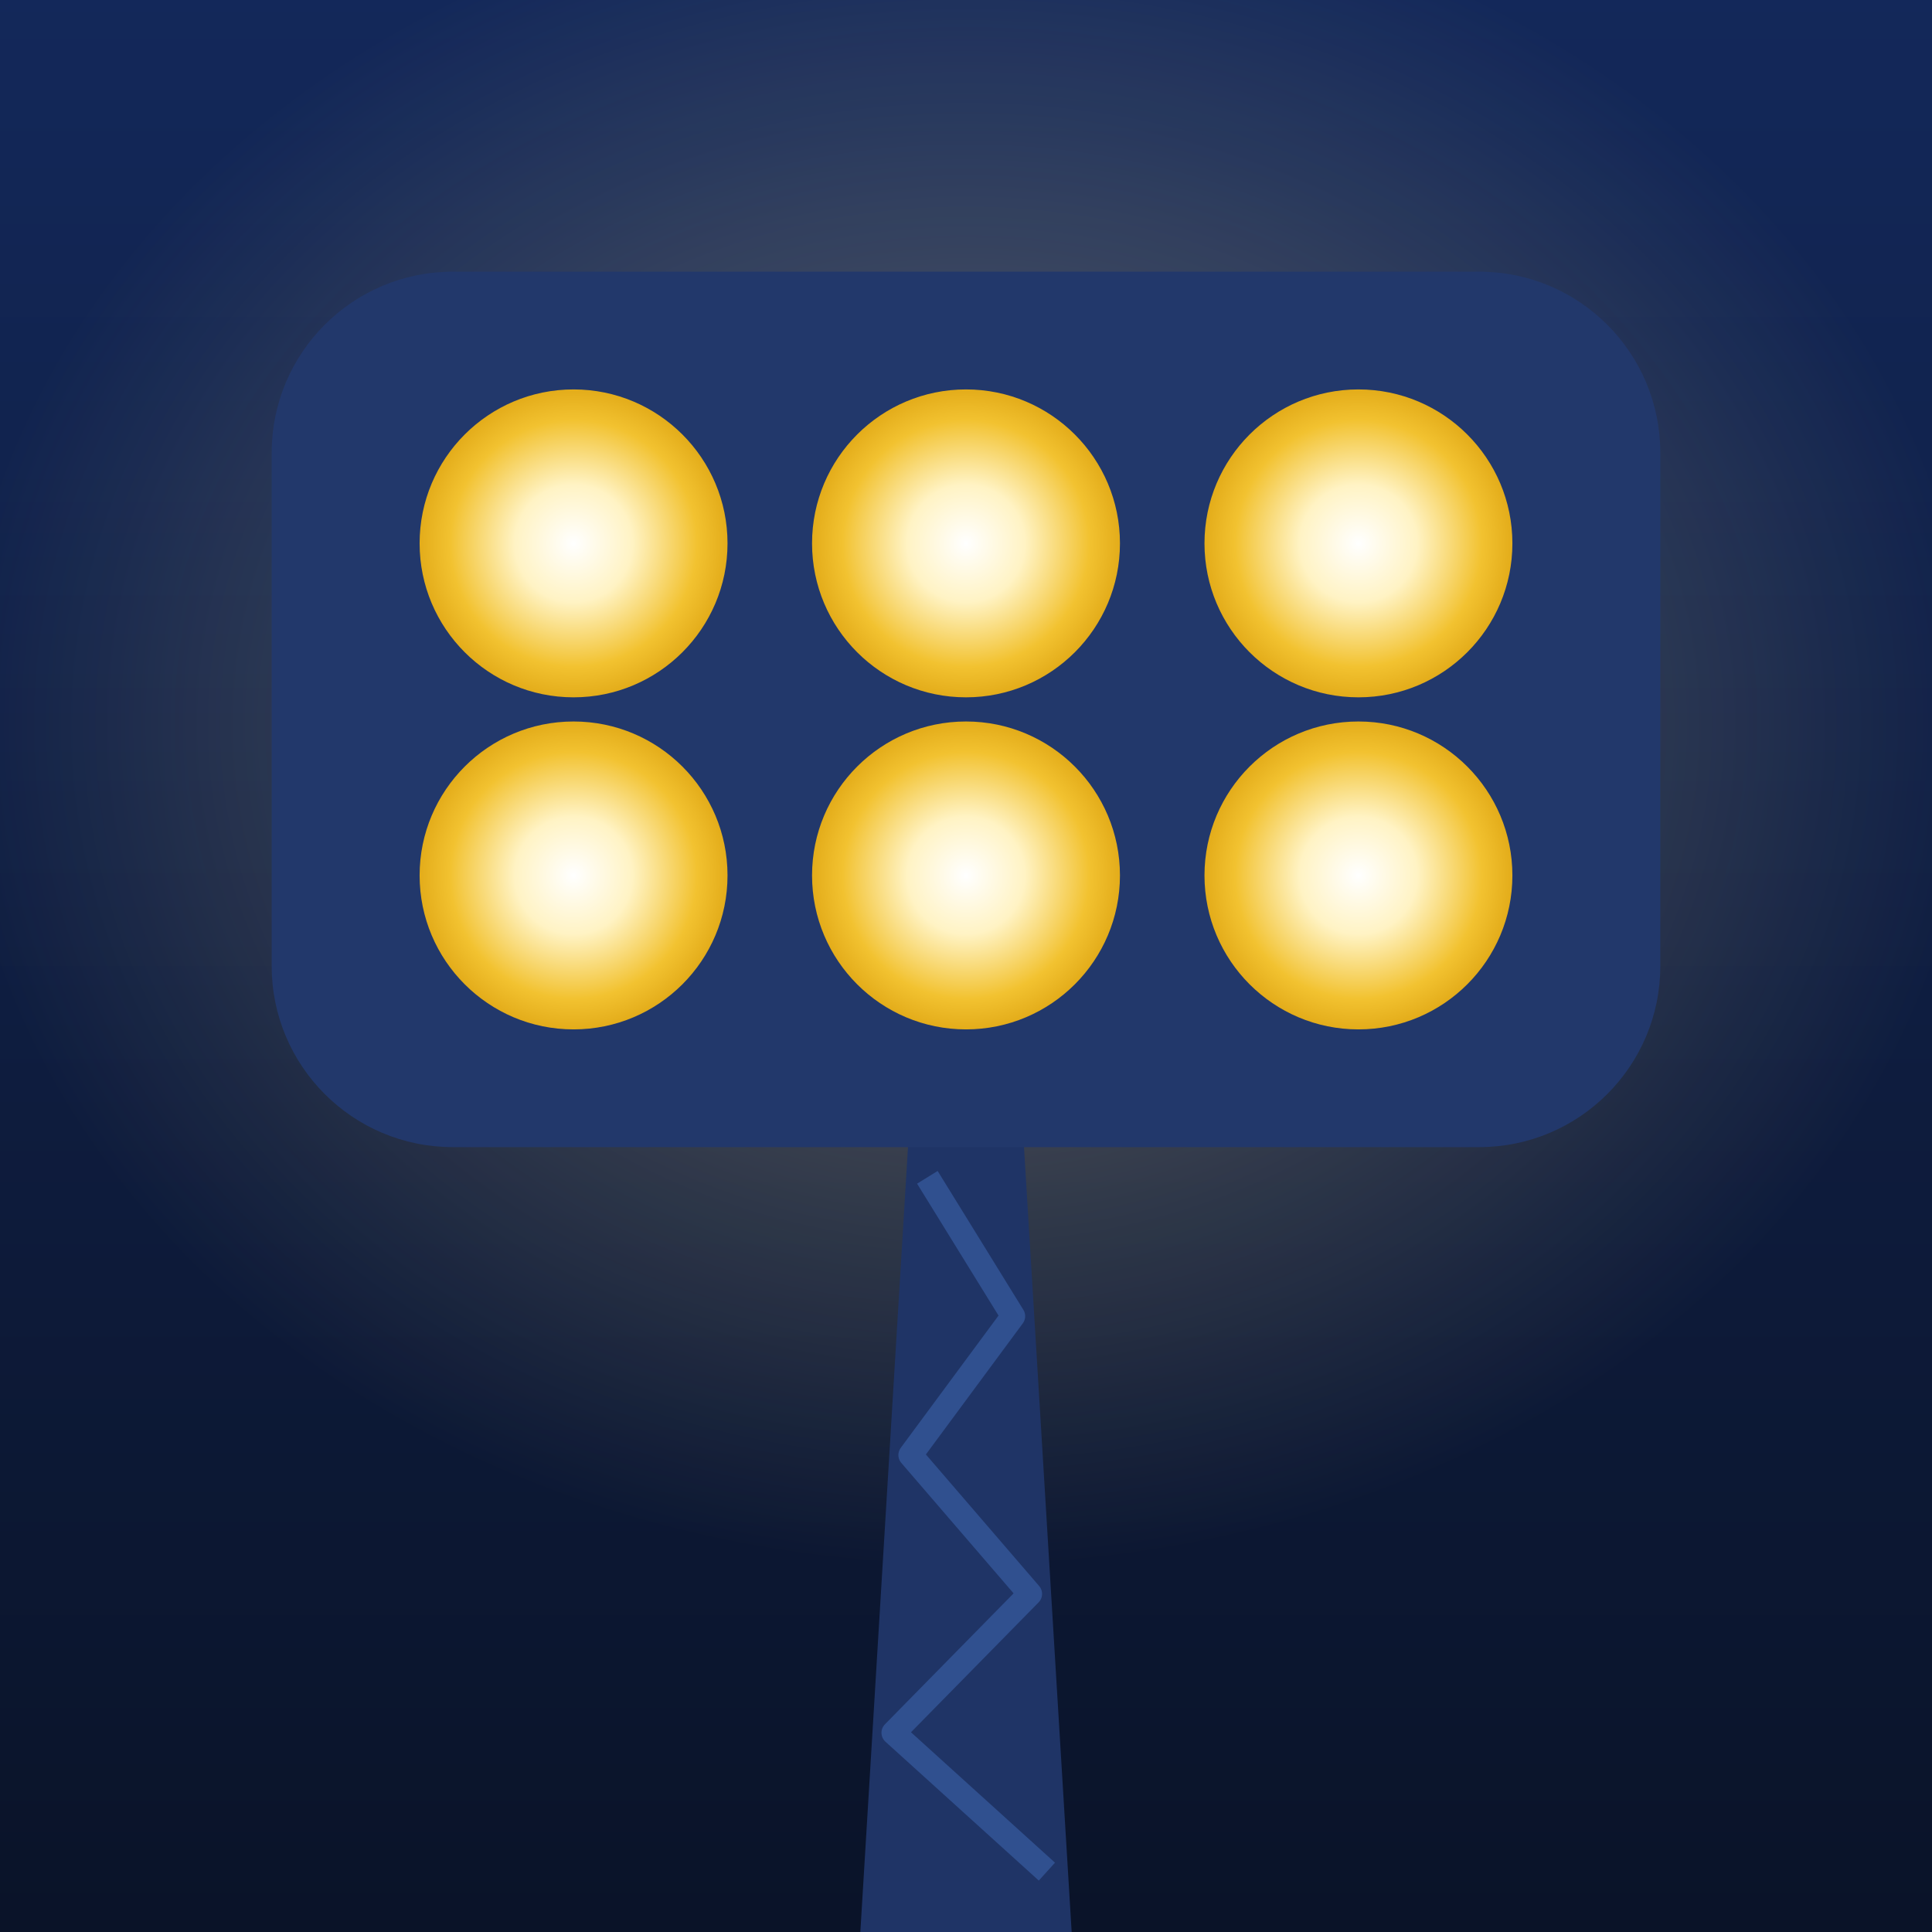
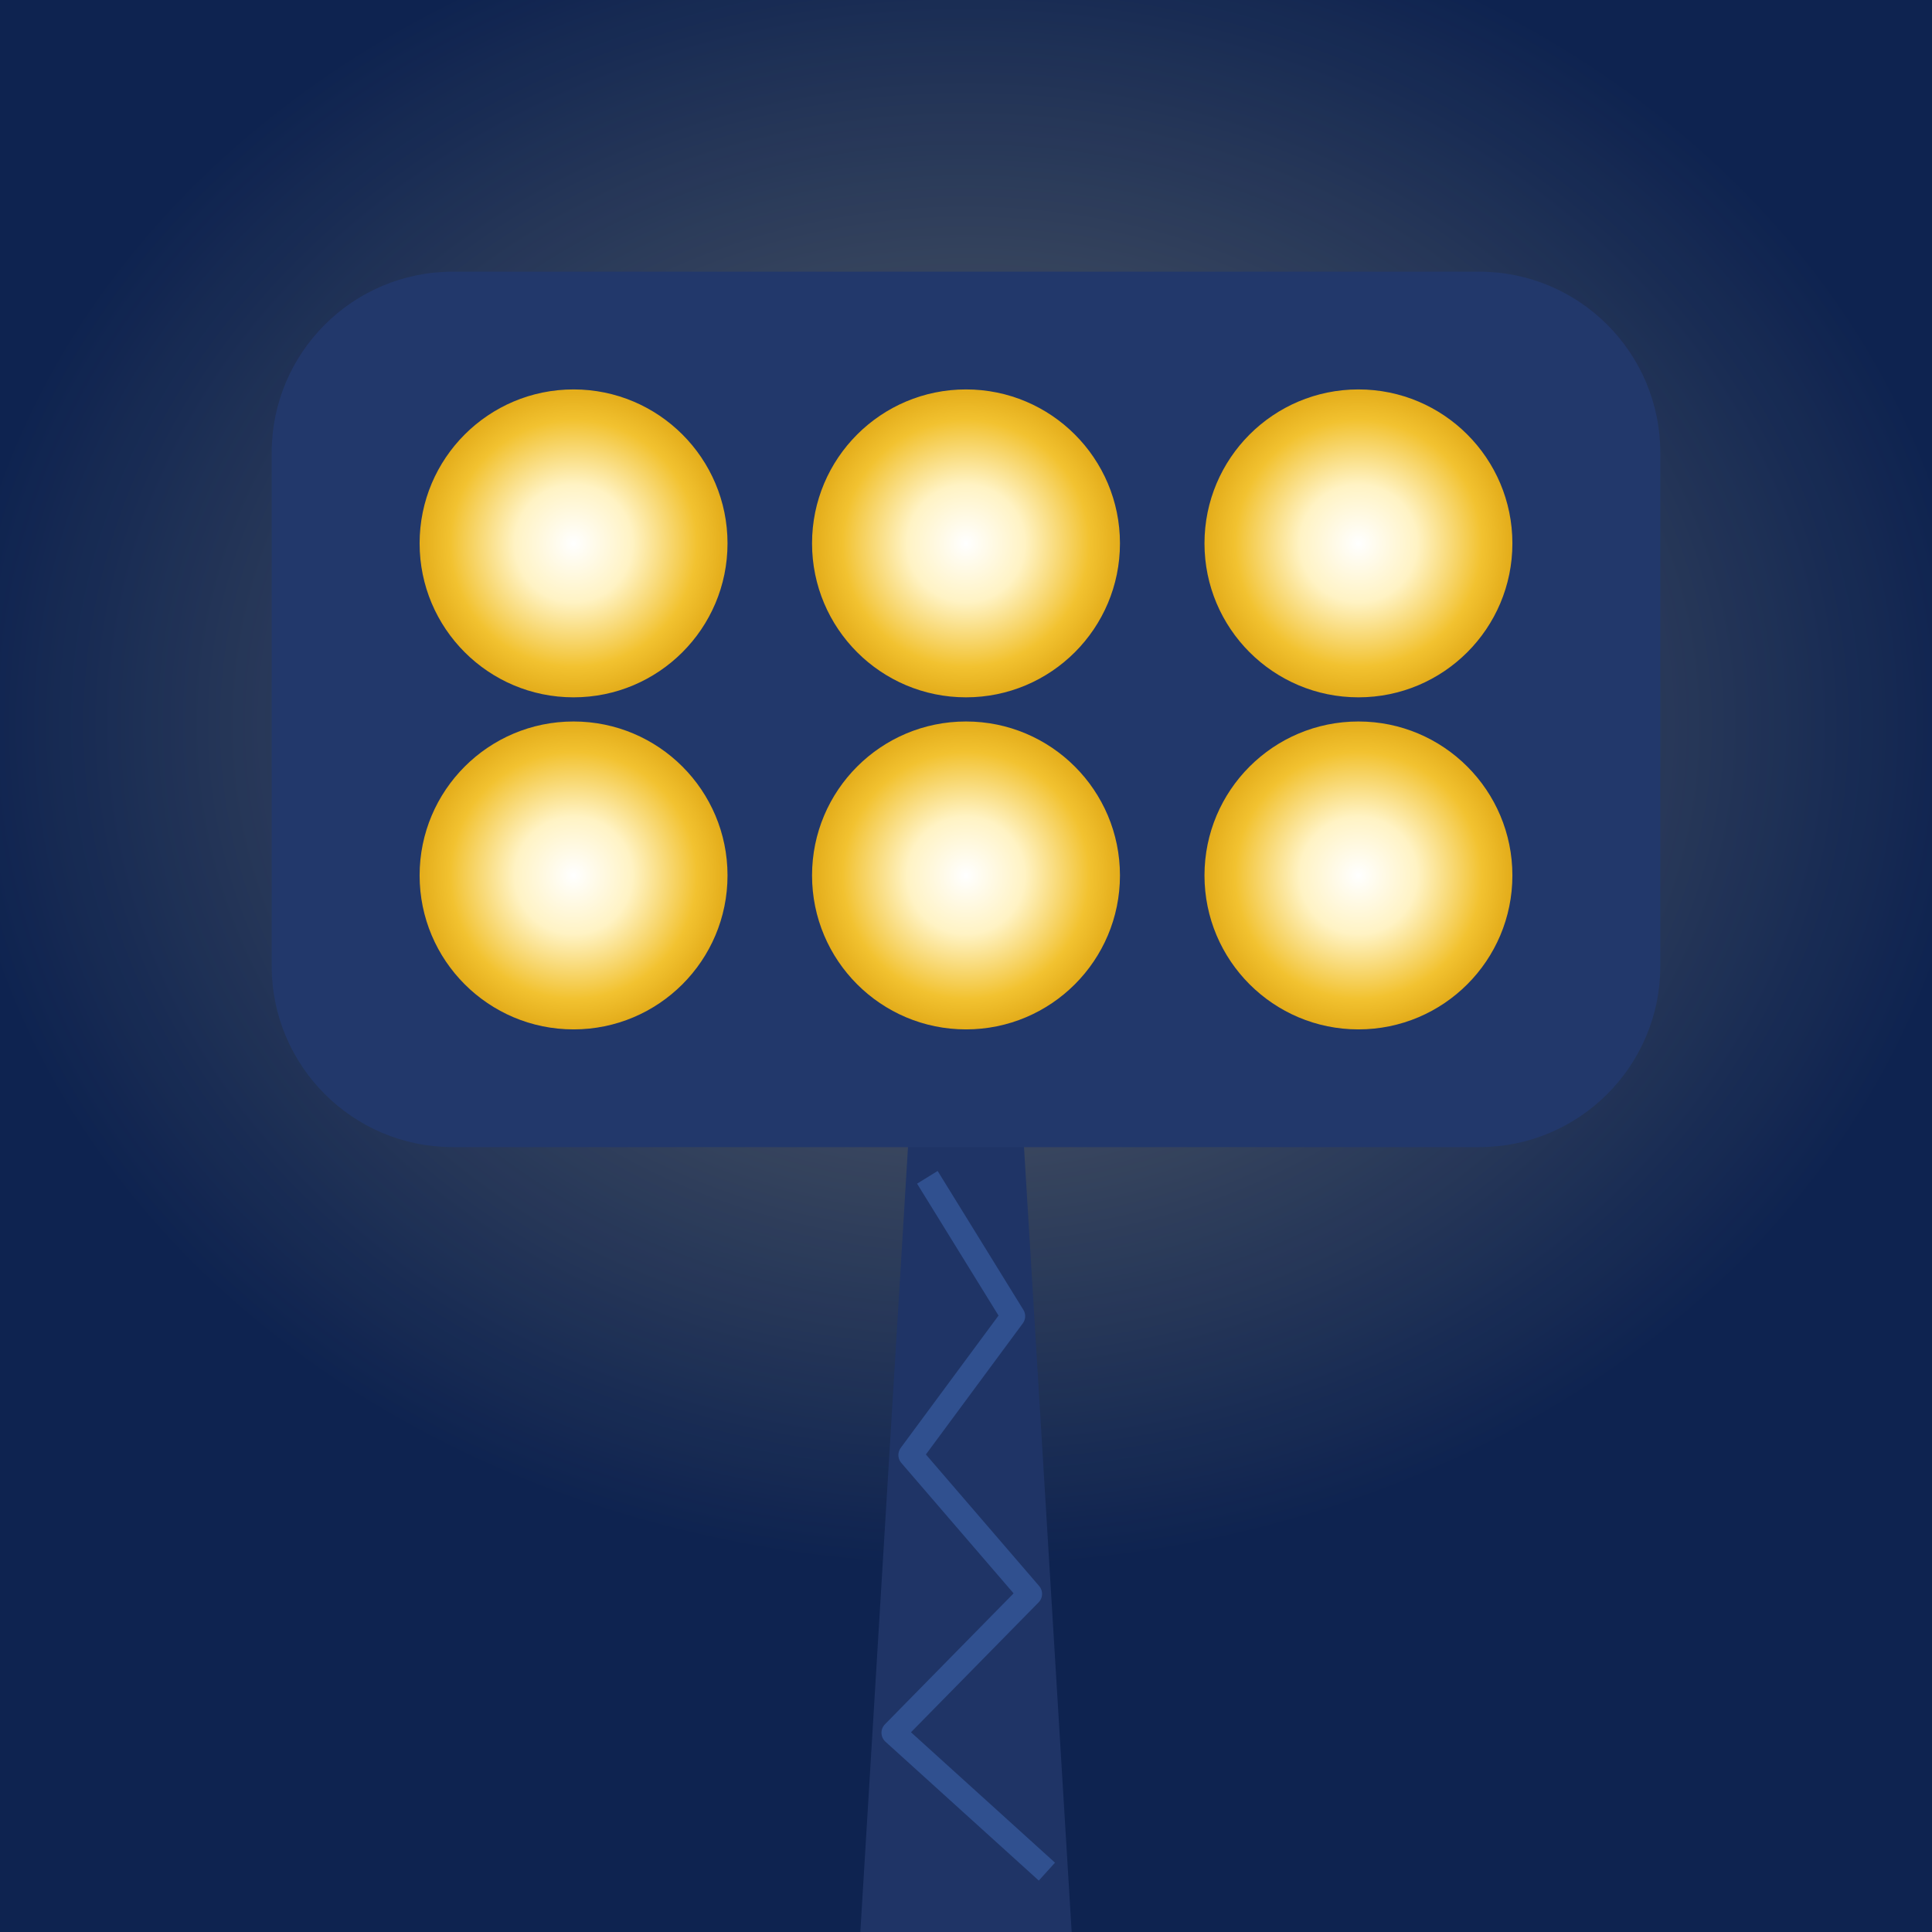
<svg xmlns="http://www.w3.org/2000/svg" viewBox="0 0 64 64">
-   <defs>
-     <linearGradient id="t3" x1="0" y1="0" x2="0" y2="1">
-       <stop offset="0" stop-color="#13285A" />
-       <stop offset="1" stop-color="#0A1328" />
-     </linearGradient>
-   </defs>
-   <rect width="64" height="64" fill="url(#t3)" />
+   <rect width="64" height="64" fill="#0E2350" />
  <defs>
    <radialGradient id="a1" cx=".5" cy=".5" r=".5">
      <stop offset="0" stop-color="#FFFFFF" />
      <stop offset=".38" stop-color="#FFF3C4" />
      <stop offset=".8" stop-color="#F2C230" />
      <stop offset="1" stop-color="#E3AC1A" />
    </radialGradient>
    <radialGradient id="ab2">
      <stop offset="0" stop-color="#FFE9A0" stop-opacity="0.5" />
      <stop offset=".5" stop-color="#FFE9A0" stop-opacity="0.175" />
      <stop offset="1" stop-color="#FFE9A0" stop-opacity="0" />
    </radialGradient>
  </defs>
  <ellipse cx="32" cy="24" rx="34" ry="28" fill="url(#ab2)" />
-   <path d="M30.2 36h3.6l1.7 28h-7z" fill="#1F3466" />
-   <path d="M30.72 39.00L33.56 43.60L30.16 48.20L34.12 52.80L29.60 57.40L34.68 62.00" fill="none" stroke="#30508F" stroke-width=".8" stroke-linejoin="round" />
+   <g>
+     <path d="M30.2 36h3.6l1.7 28h-7z" fill="#1F3466" />
+     <path d="M30.72 39.00L33.56 43.60L30.16 48.20L34.12 52.80L29.60 57.40L34.68 62.00" fill="none" stroke="#30508F" stroke-width=".8" stroke-linejoin="round" />
+   </g>
  <g>
    <rect x="9" y="9" width="46" height="29" rx="6" fill="#22386B" />
    <circle cx="19" cy="18" r="5.1" fill="url(#a1)" />
    <circle cx="32" cy="18" r="5.1" fill="url(#a1)" />
    <circle cx="45" cy="18" r="5.1" fill="url(#a1)" />
    <circle cx="19" cy="29" r="5.1" fill="url(#a1)" />
    <circle cx="32" cy="29" r="5.1" fill="url(#a1)" />
    <circle cx="45" cy="29" r="5.1" fill="url(#a1)" />
  </g>
</svg>
